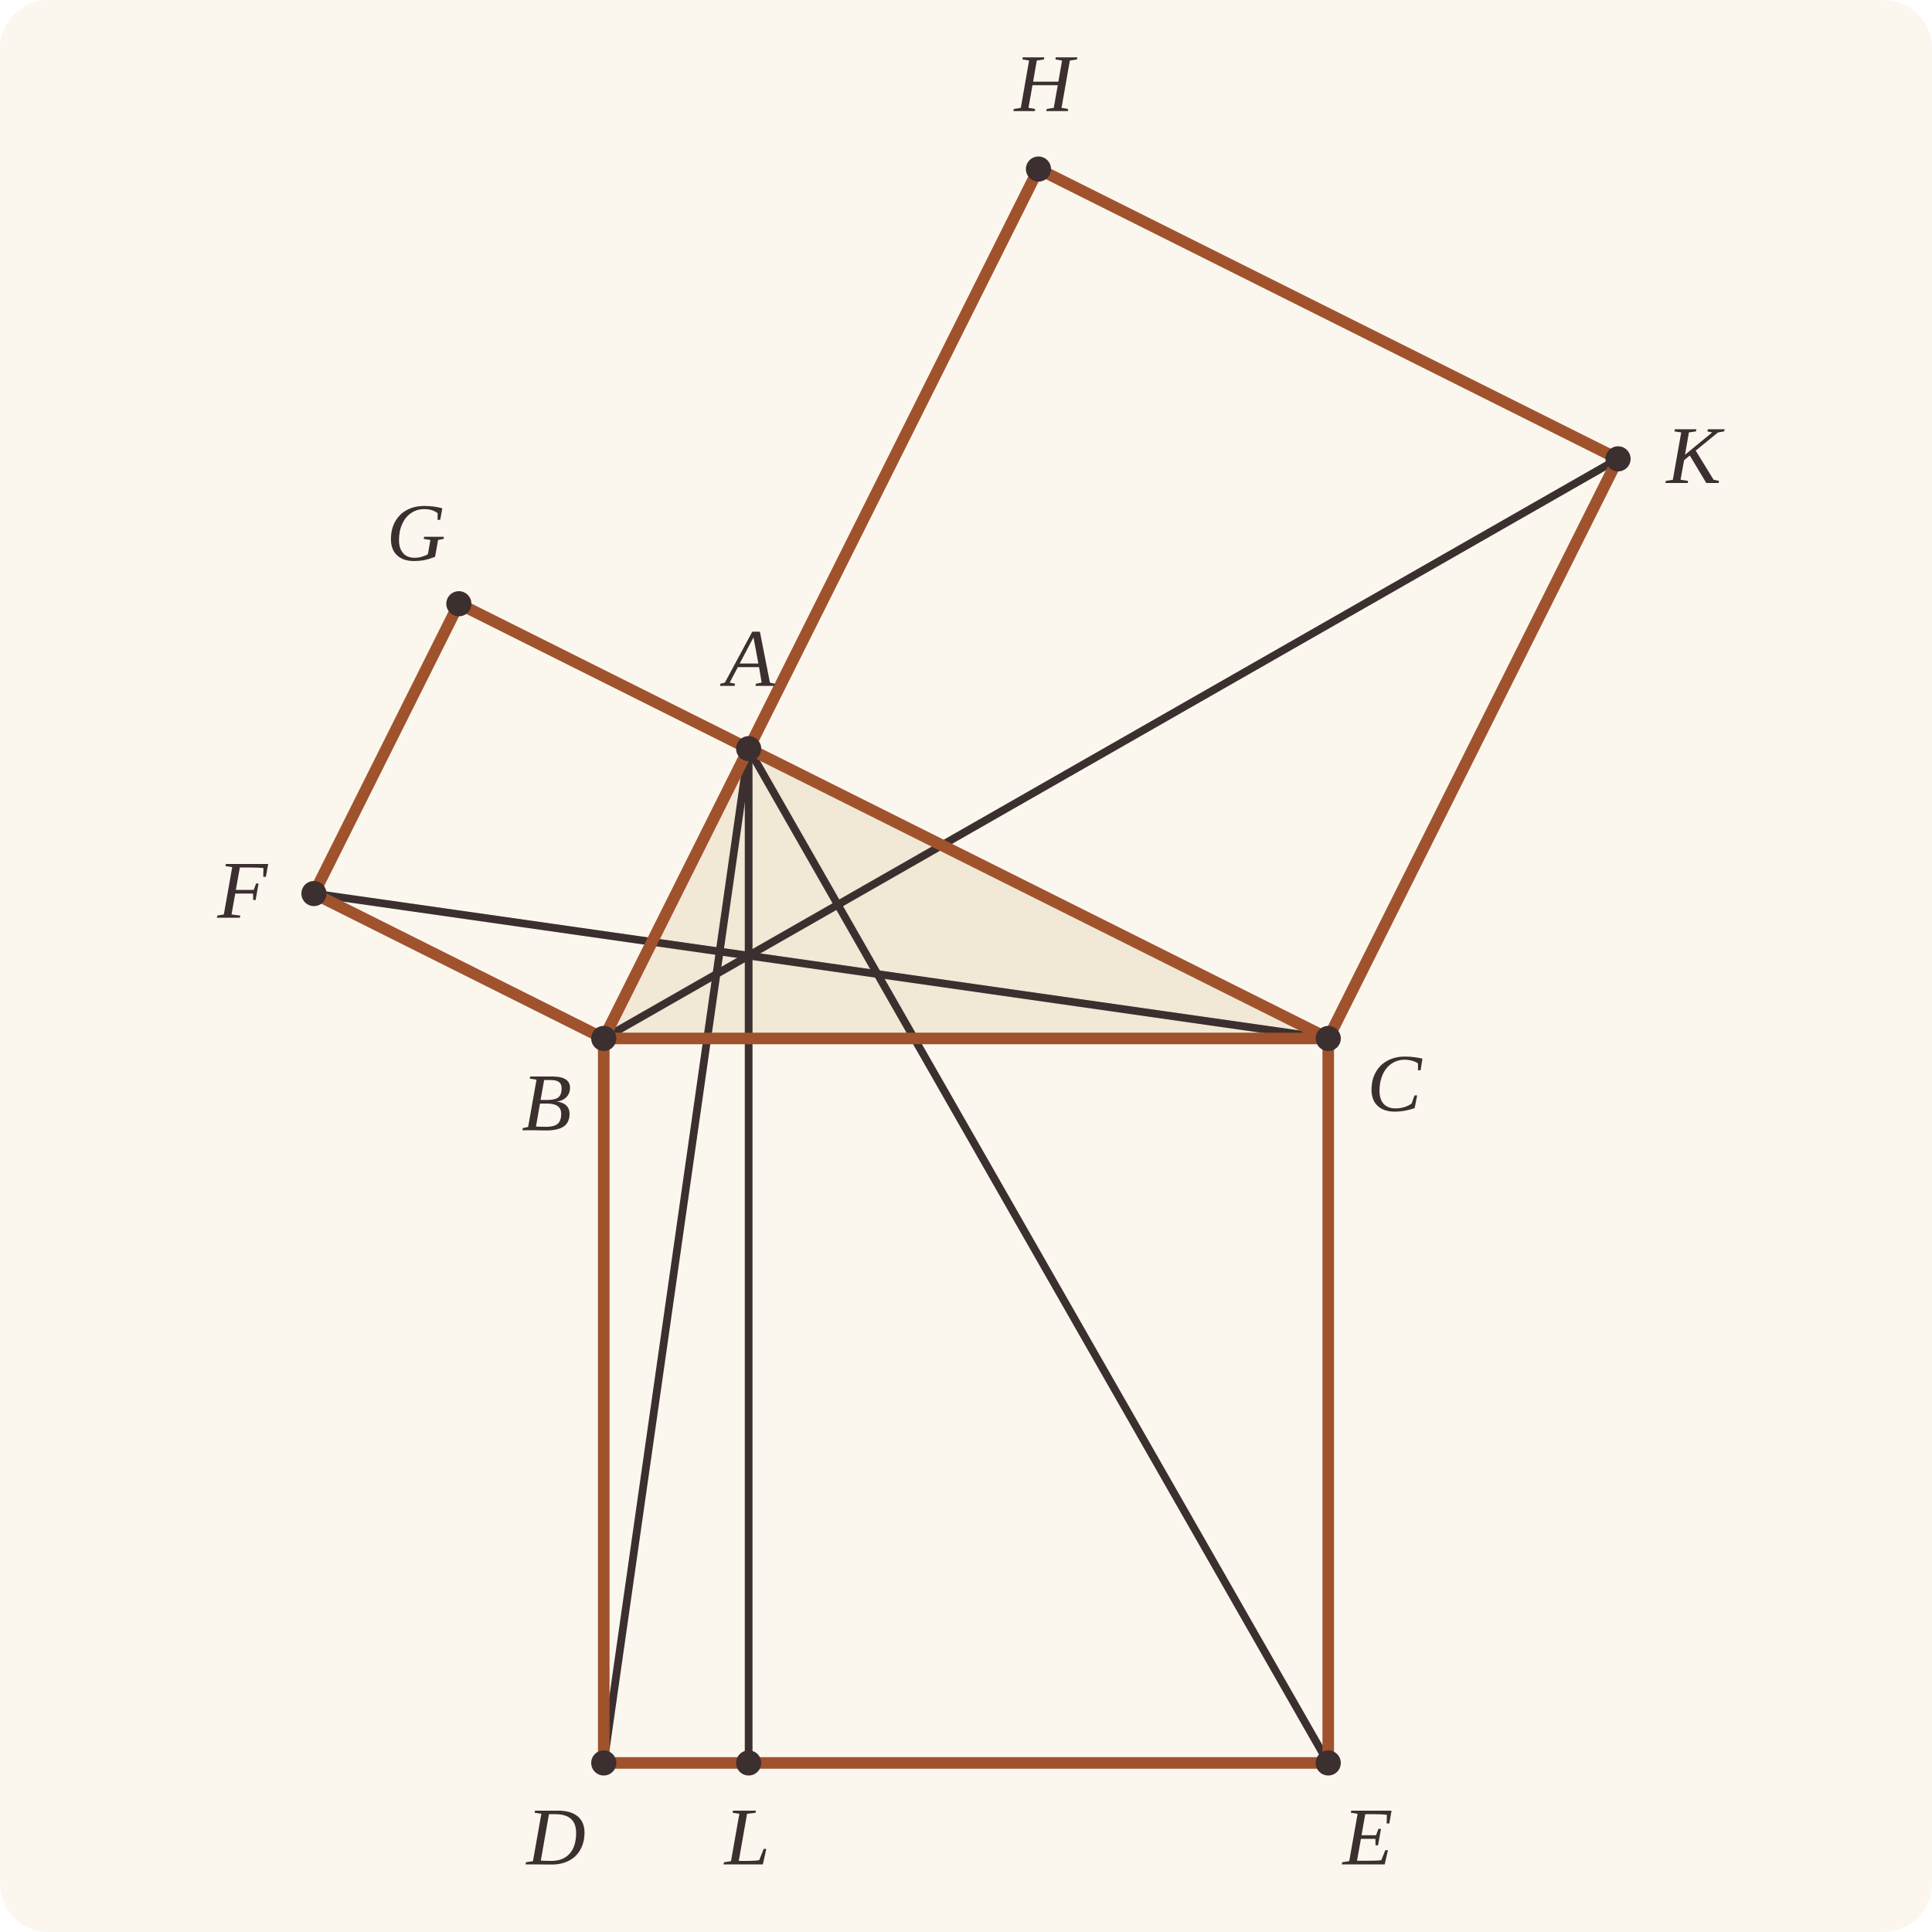
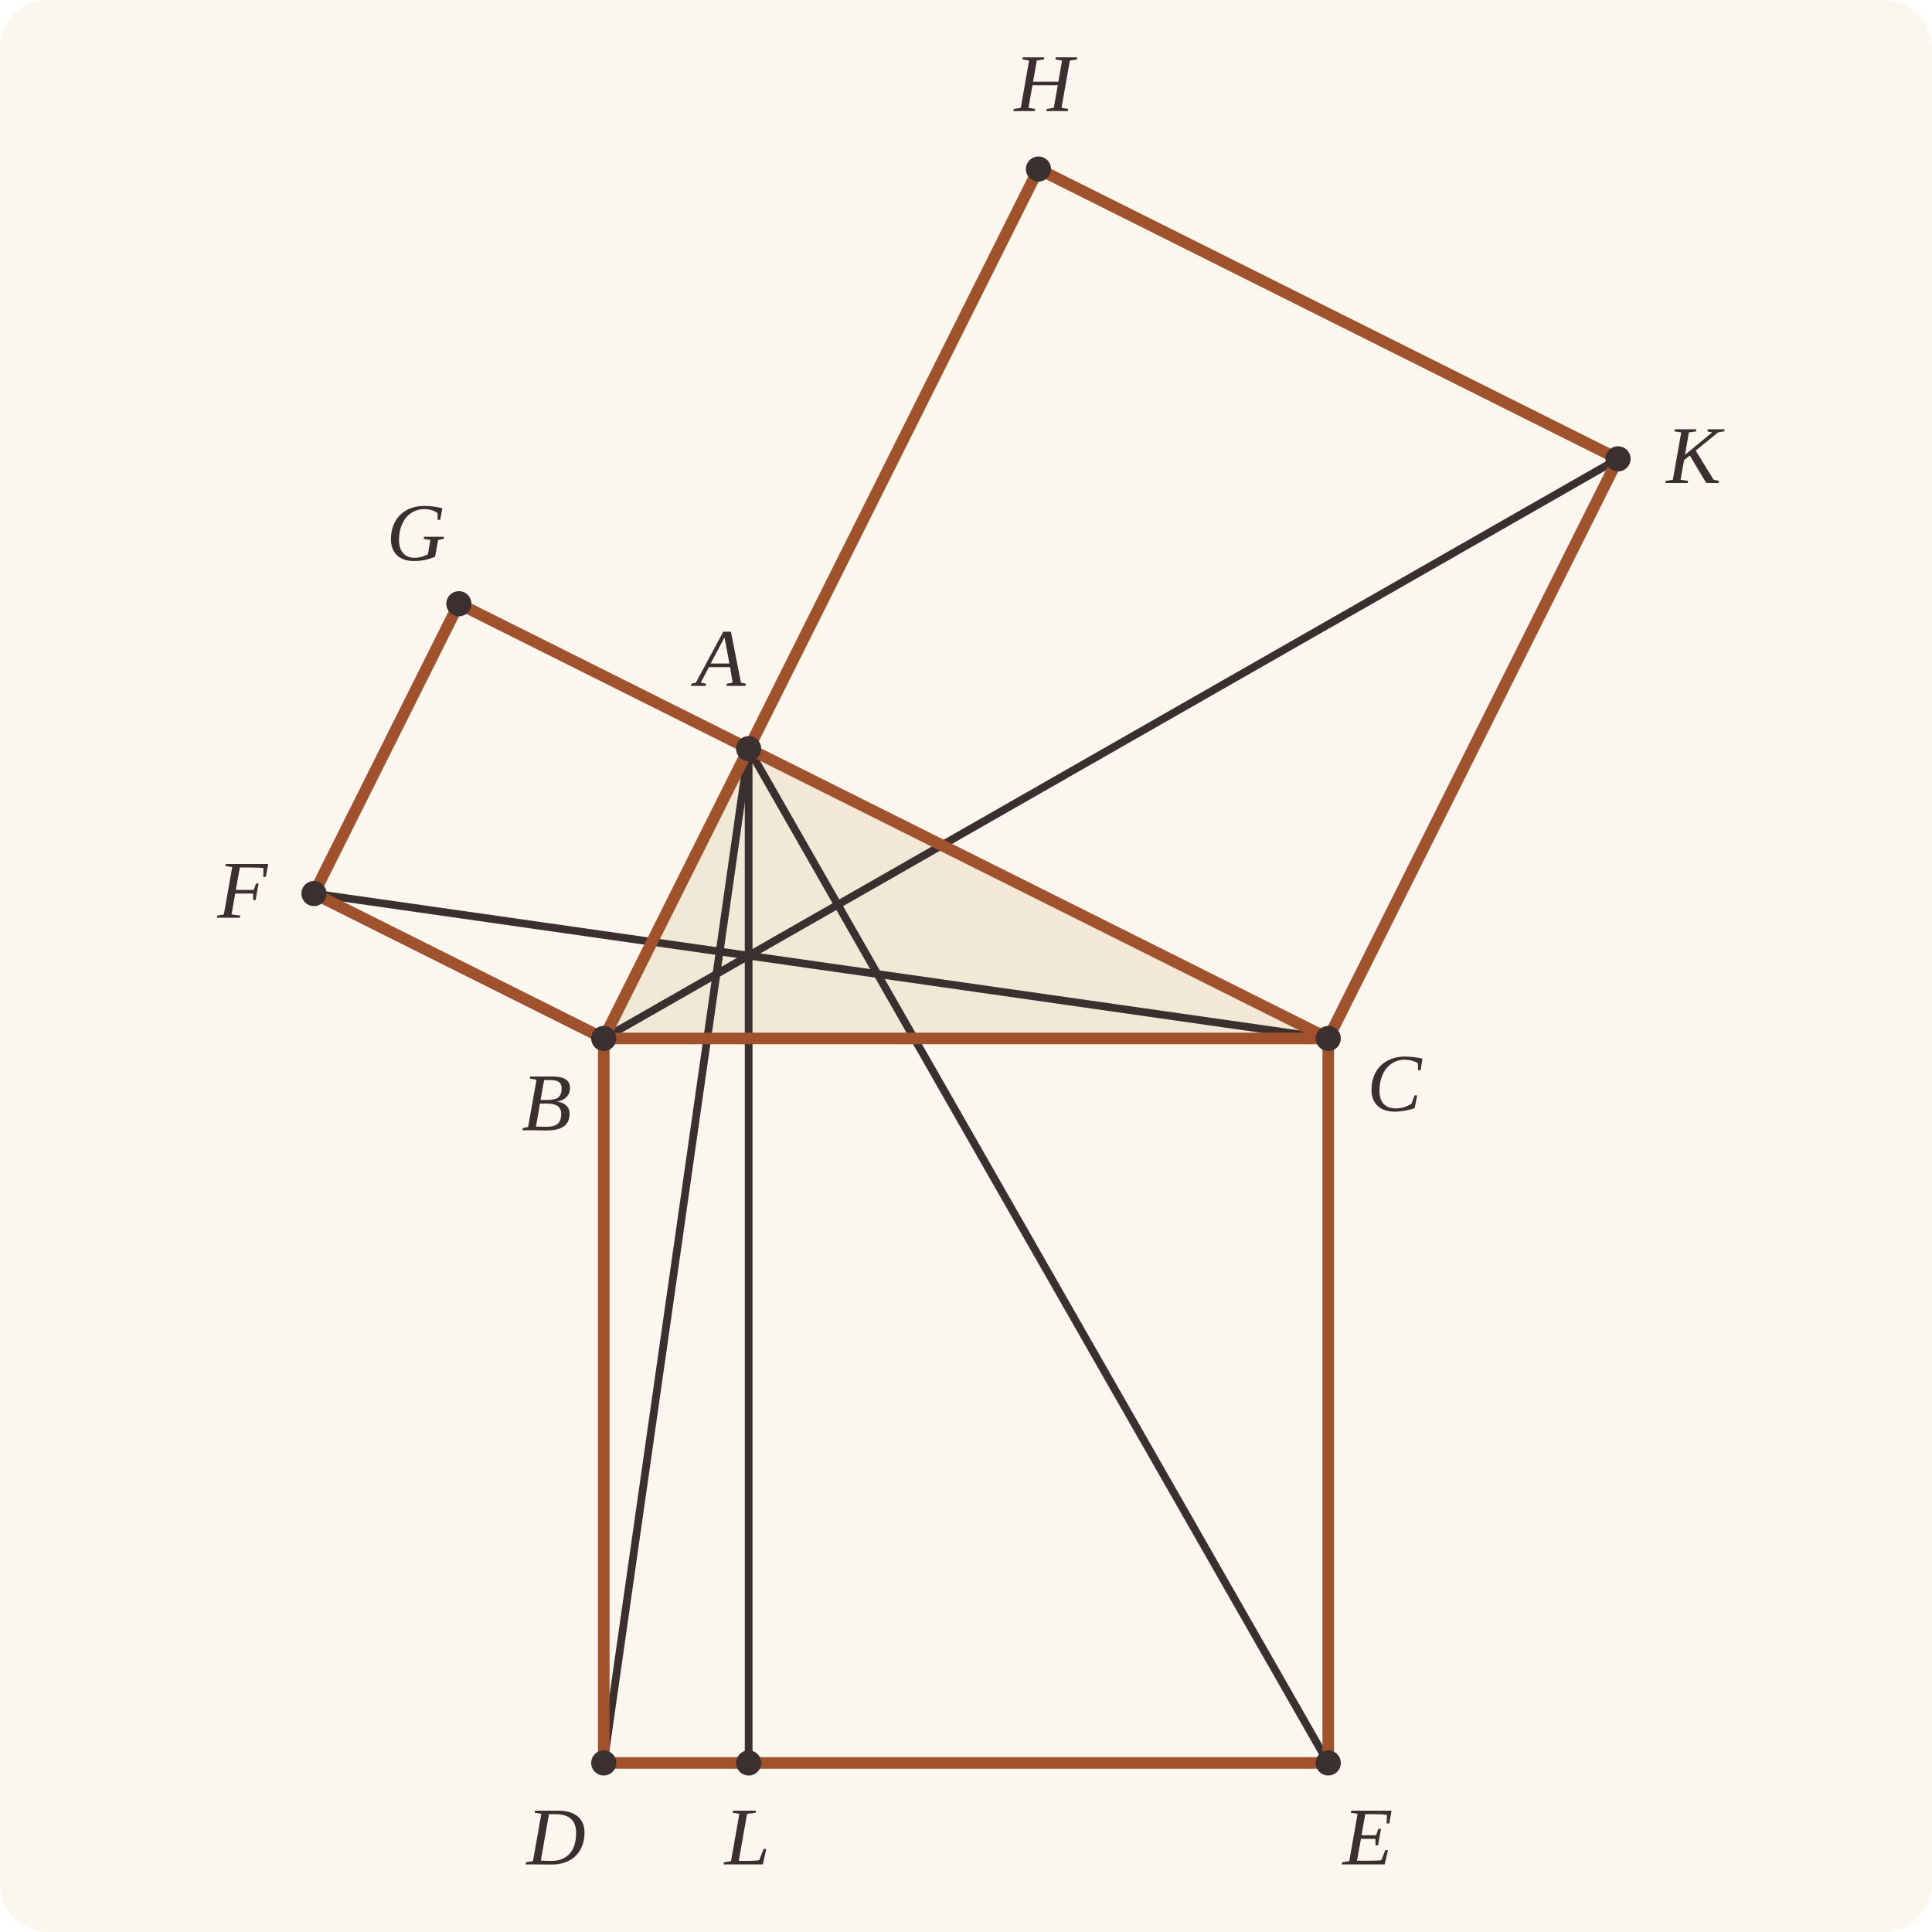
<svg xmlns="http://www.w3.org/2000/svg" viewBox="0 0 400 400" font-family="Georgia, 'Times New Roman', serif" font-style="italic" font-size="17">
  <rect x="0" y="0" width="400" height="400" rx="10" fill="#fbf7ee" />
  <polygon points="155,155 125,215 275,215" fill="#e9dcc0" fill-opacity="0.55" />
  <g fill="none" stroke="#3b2f2f" stroke-width="1.6" stroke-linecap="round">
    <path d="M 155 155 L 155 365" />
    <path d="M 155 155 L 125 365" />
    <path d="M 65 185 L 275 215" />
    <path d="M 155 155 L 275 365" />
    <path d="M 125 215 L 335 95" />
  </g>
  <g fill="none" stroke="#a0522d" stroke-width="2.4" stroke-linejoin="round">
    <polygon points="125,215 125,365 275,365 275,215" />
    <polygon points="155,155 125,215 65,185 95,125" />
    <polygon points="155,155 275,215 335,95 215,35" />
  </g>
  <g fill="#3b2f2f">
    <circle cx="155" cy="155" r="2.6" />
    <circle cx="125" cy="215" r="2.6" />
    <circle cx="275" cy="215" r="2.6" />
    <circle cx="125" cy="365" r="2.6" />
    <circle cx="275" cy="365" r="2.6" />
    <circle cx="65" cy="185" r="2.6" />
    <circle cx="95" cy="125" r="2.6" />
    <circle cx="215" cy="35" r="2.6" />
    <circle cx="335" cy="95" r="2.6" />
    <circle cx="155" cy="365" r="2.6" />
-     <text x="150" y="142">A</text>
+     <text x="144" y="142">A</text>
    <text x="108" y="234">B</text>
    <text x="283" y="230">C</text>
    <text x="109" y="386">D</text>
    <text x="278" y="386">E</text>
    <text x="45" y="190">F</text>
    <text x="80" y="116">G</text>
    <text x="210" y="23">H</text>
    <text x="345" y="100">K</text>
    <text x="150" y="386">L</text>
  </g>
</svg>
